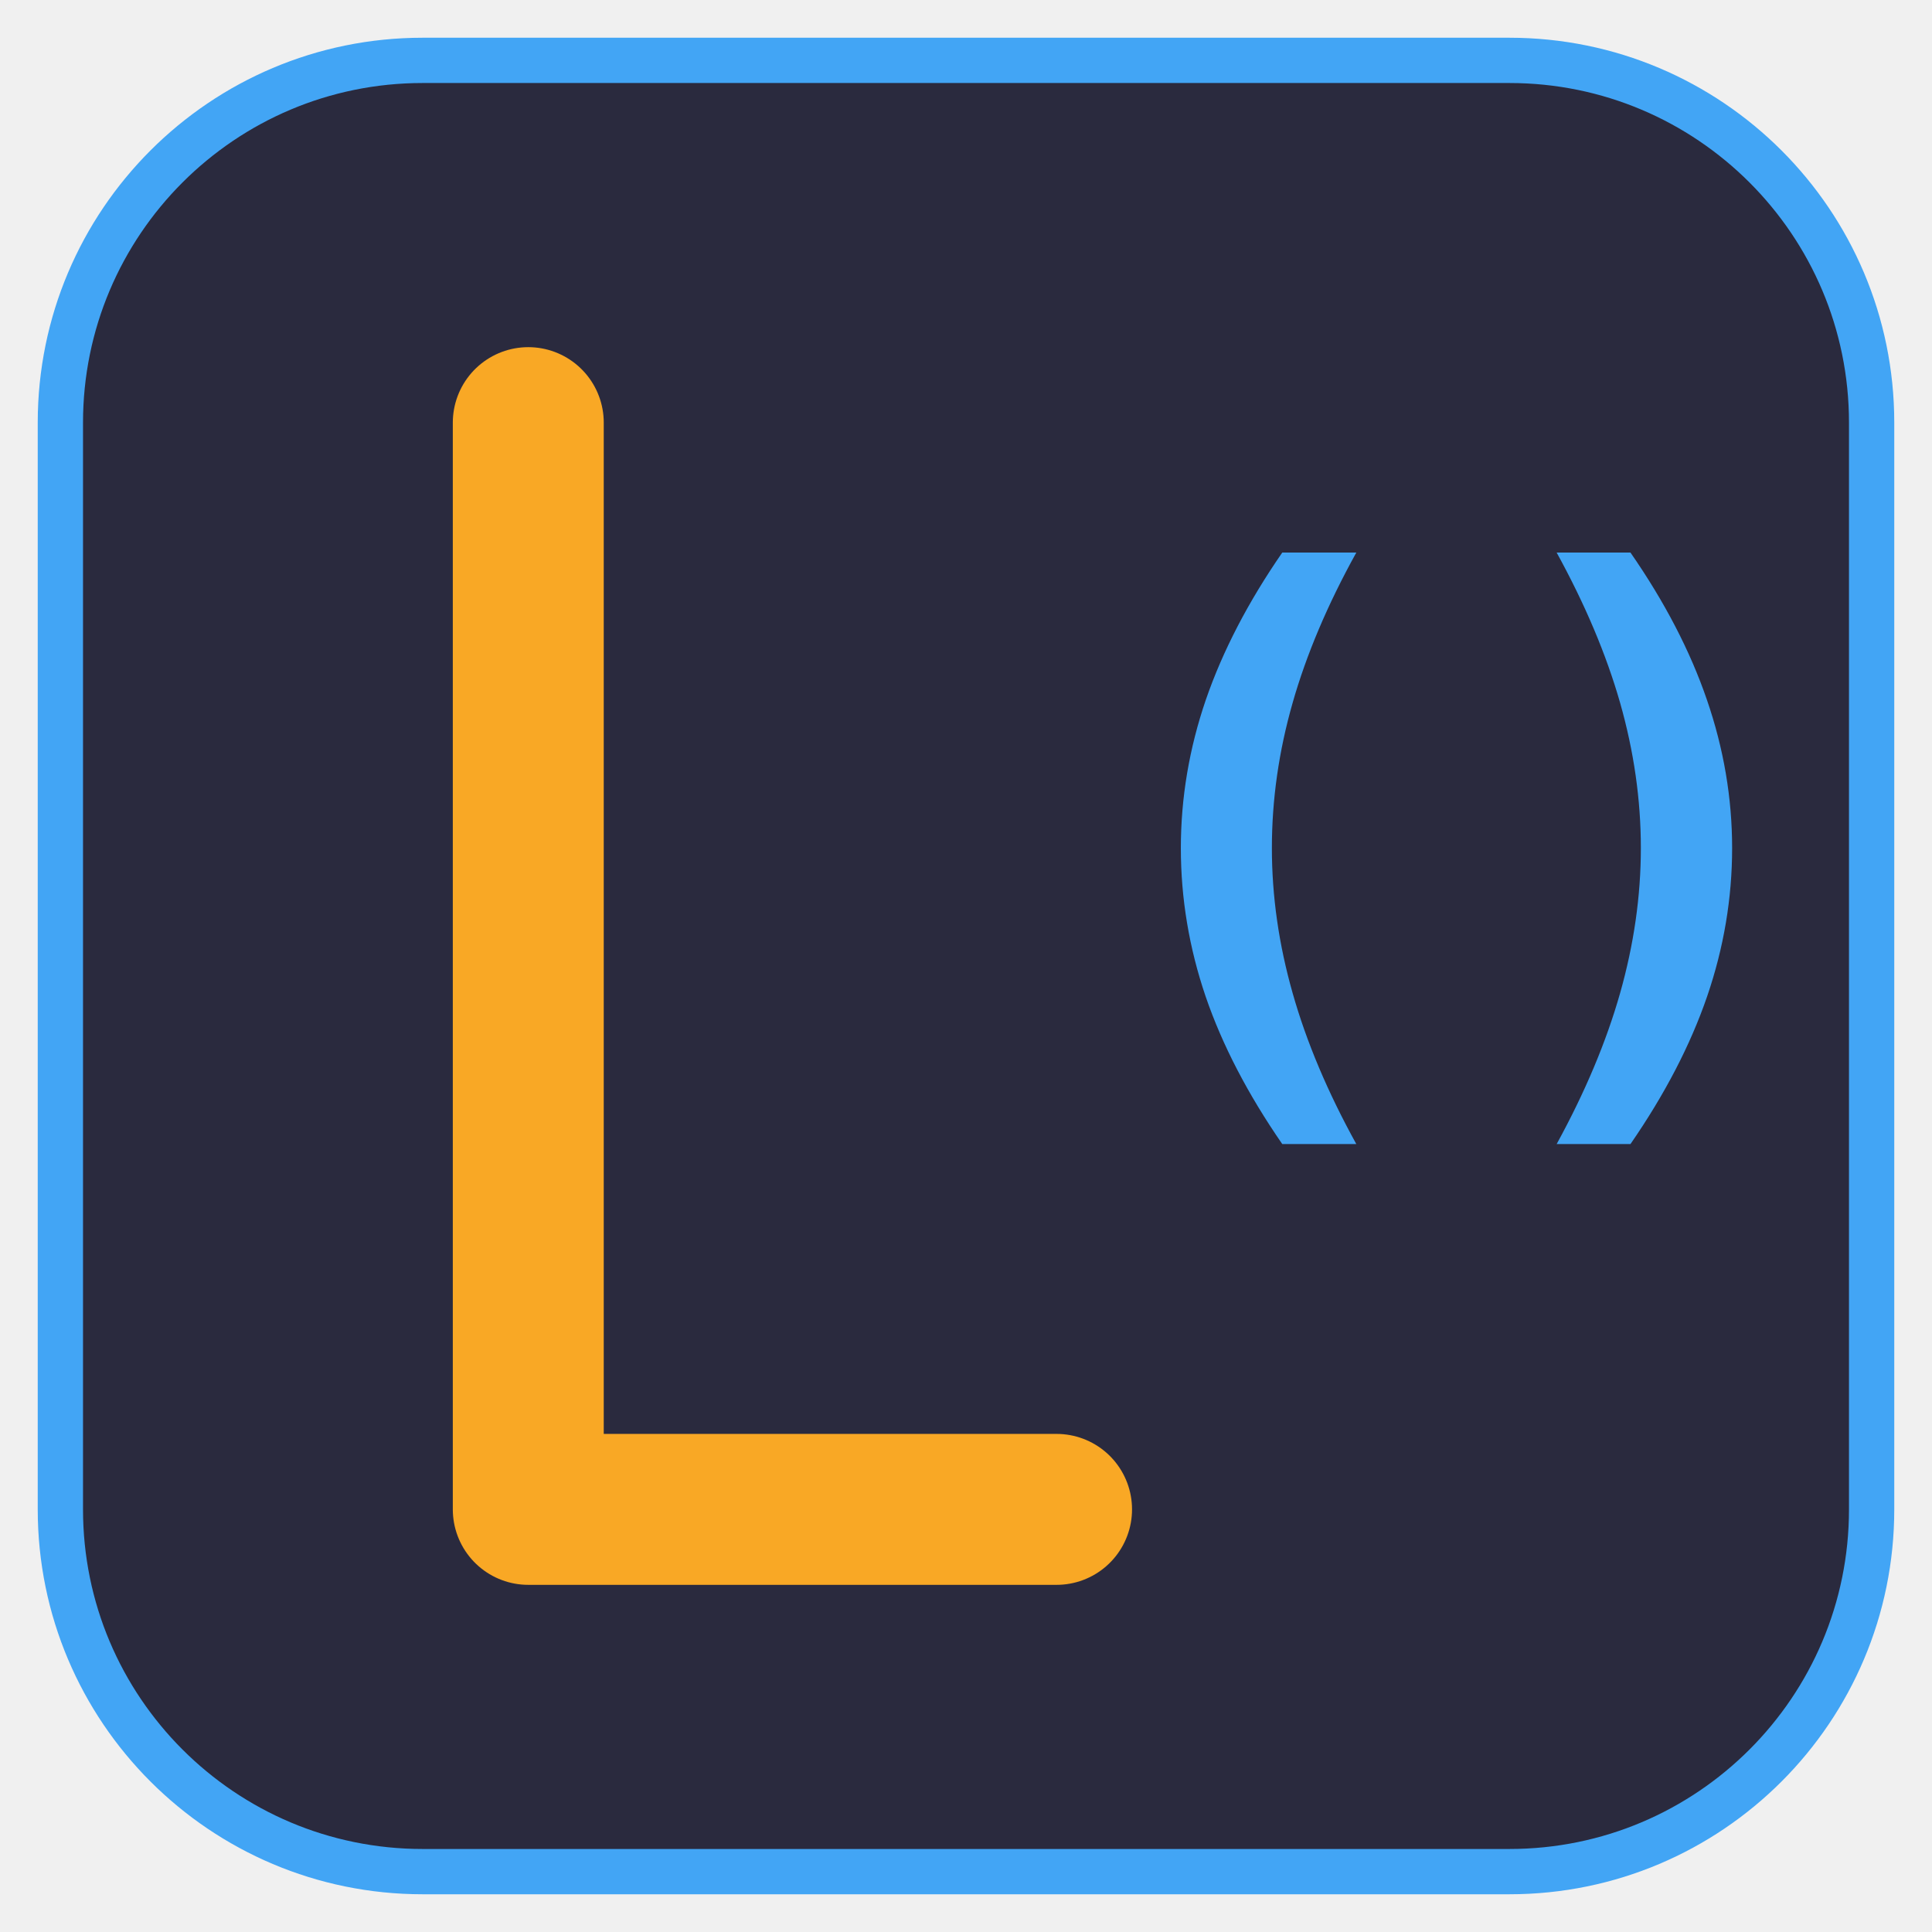
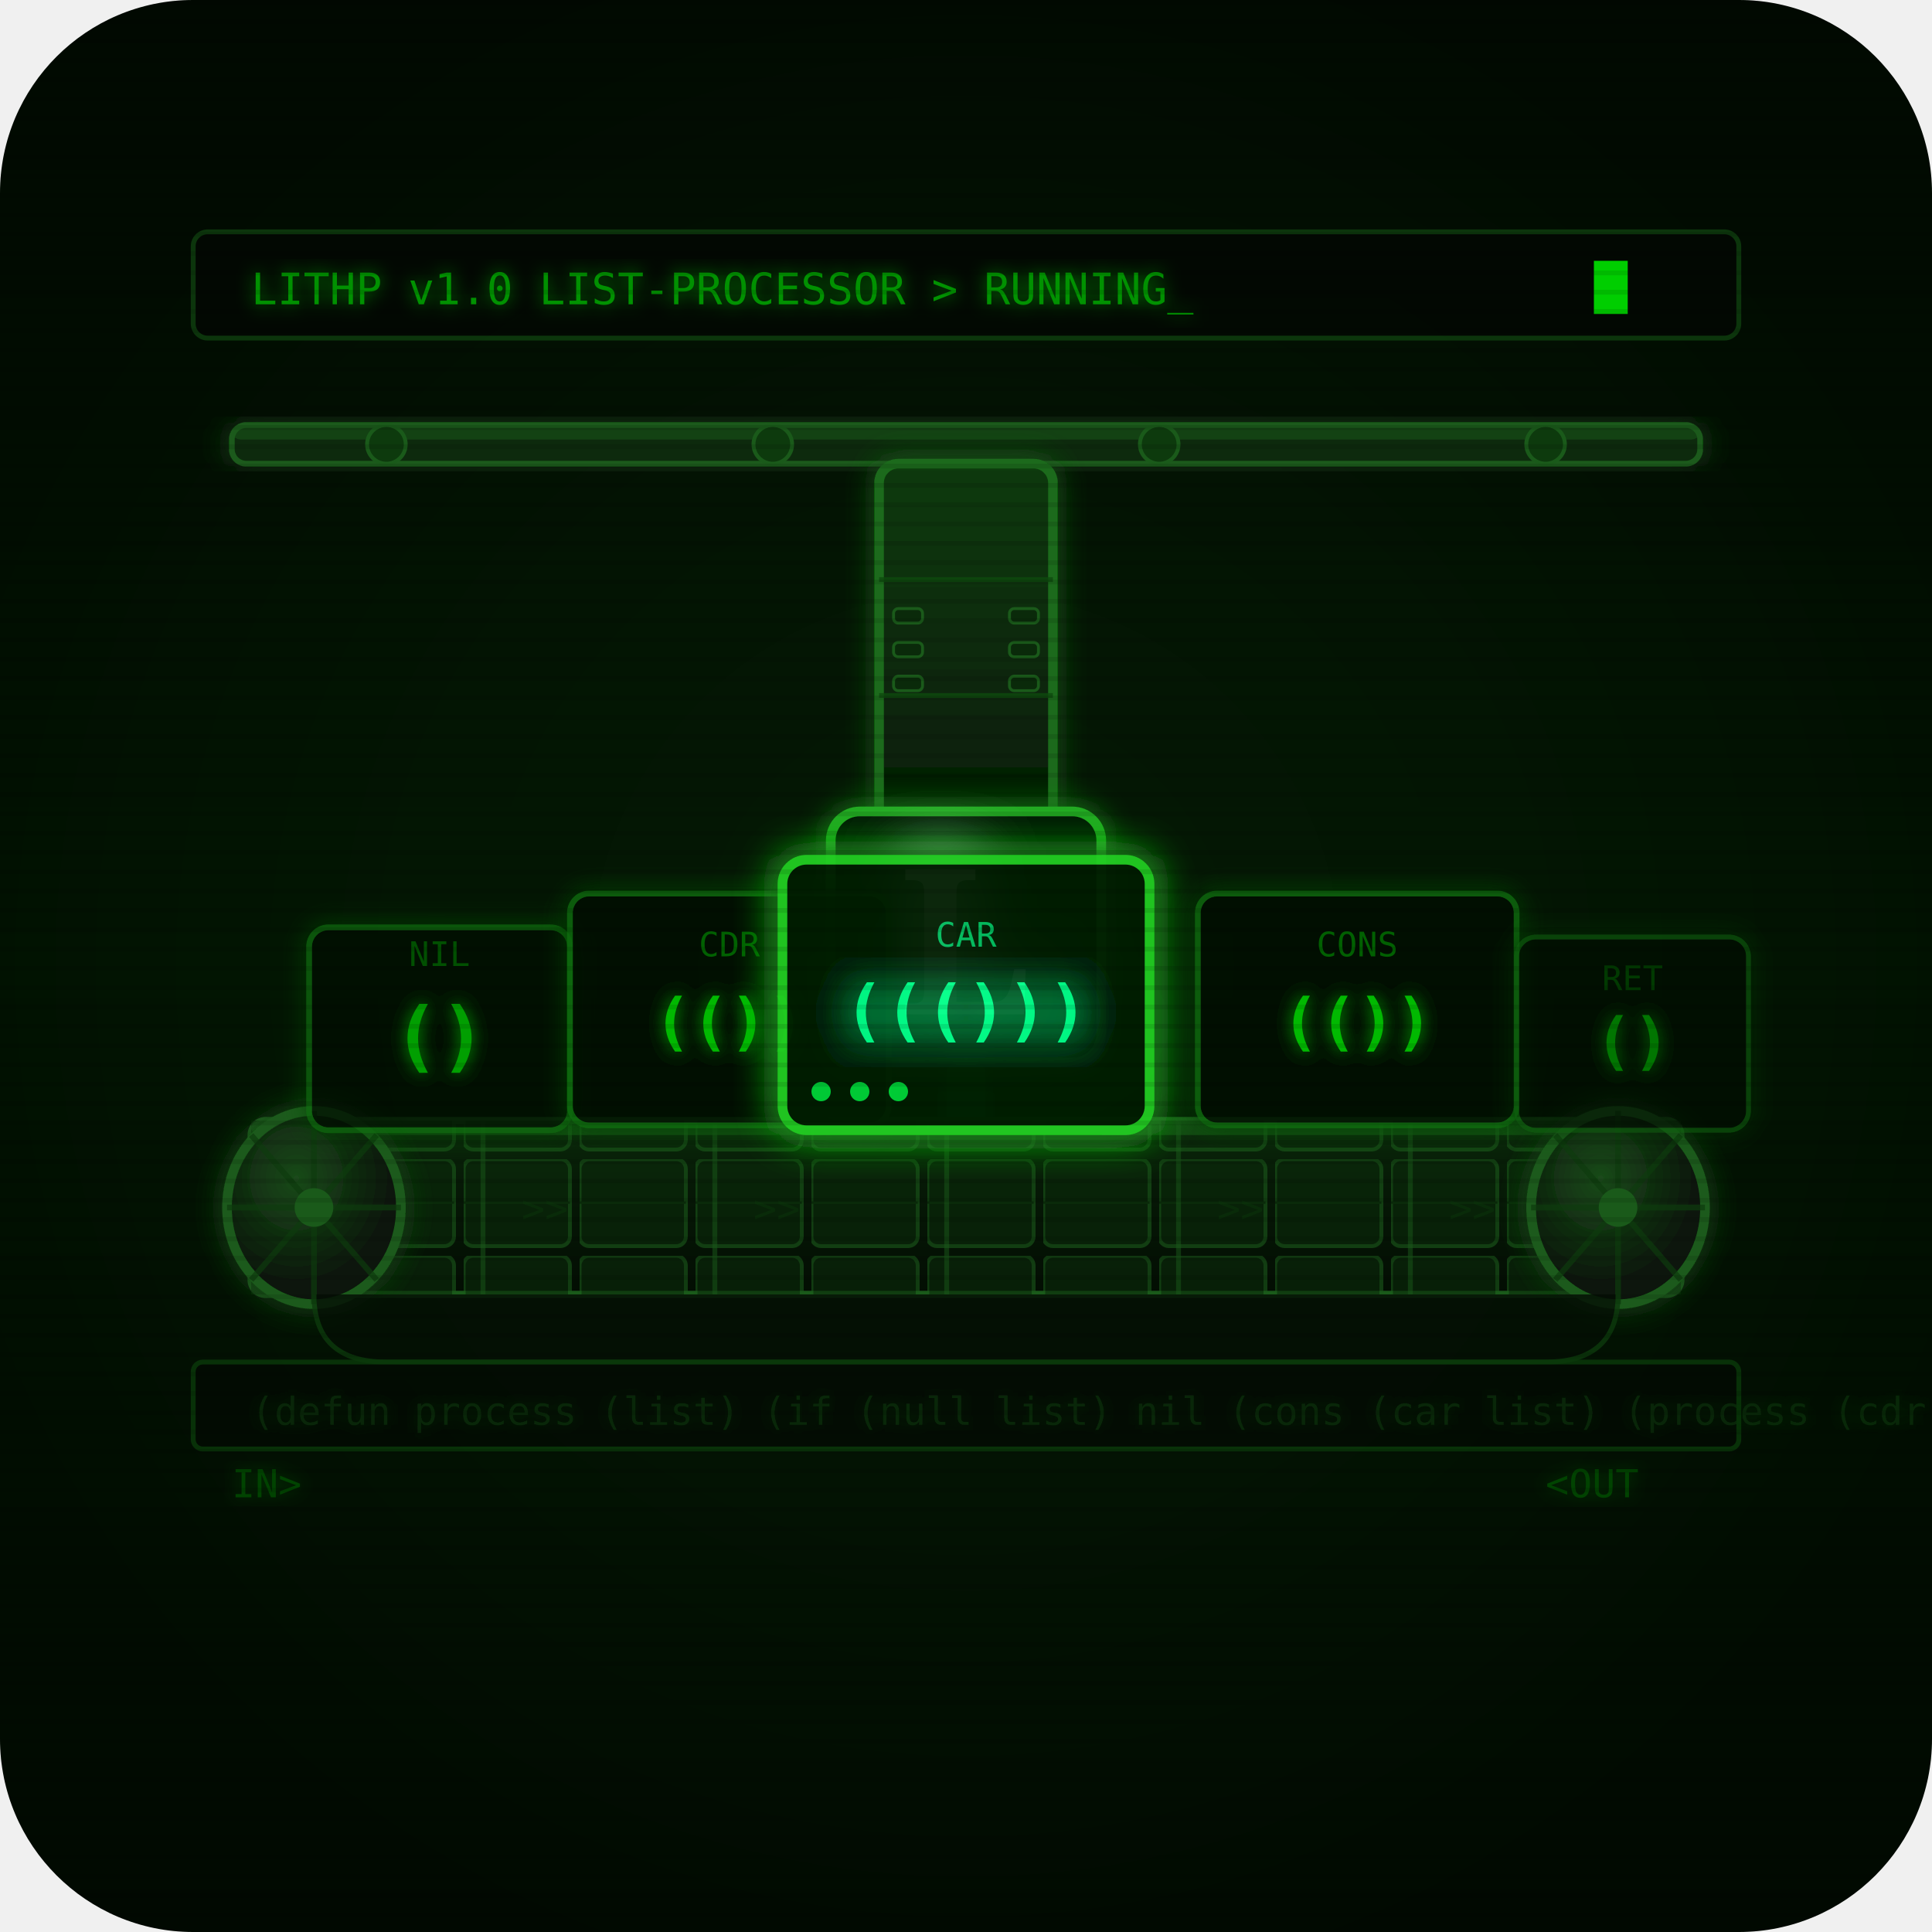
- <svg xmlns="http://www.w3.org/2000/svg" viewBox="0 0 128 128">
-   <rect x="4" y="4" width="120" height="120" rx="24" fill="#2a2a3e" stroke="#42a5f5" stroke-width="3" />
-   <path d="M 35 28 L 35 100 L 70 100" fill="none" stroke="#f9a825" stroke-width="10" stroke-linecap="round" stroke-linejoin="round" />
-   <text x="70" y="70" font-size="44" font-family="monospace" font-weight="bold" fill="#42a5f5">()</text>
+ <svg xmlns="http://www.w3.org/2000/svg" viewBox="0 0 400 400" width="400" height="400">
+   <defs>
+     <radialGradient id="bgGrad" cx="50%" cy="50%" r="55%">
+       <stop offset="0%" stop-color="#050f05" />
+       <stop offset="70%" stop-color="#020802" />
+       <stop offset="100%" stop-color="#010401" />
+     </radialGradient>
+     <linearGradient id="scanAtmo" x1="0%" y1="0%" x2="0%" y2="100%">
+       <stop offset="0%" stop-color="#00ff00" stop-opacity="0.02" />
+       <stop offset="50%" stop-color="#00ff00" stop-opacity="0.05" />
+       <stop offset="100%" stop-color="#00ff00" stop-opacity="0.02" />
+     </linearGradient>
+     <linearGradient id="beltGrad" x1="0%" y1="0%" x2="0%" y2="100%">
+       <stop offset="0%" stop-color="#0a2a0a" />
+       <stop offset="40%" stop-color="#061806" />
+       <stop offset="100%" stop-color="#030e03" />
+     </linearGradient>
+     <radialGradient id="rollerGrad" cx="40%" cy="35%" r="60%">
+       <stop offset="0%" stop-color="#1a4a1a" />
+       <stop offset="100%" stop-color="#071207" />
+     </radialGradient>
+     <linearGradient id="stationGrad" x1="0%" y1="0%" x2="0%" y2="100%">
+       <stop offset="0%" stop-color="#0a3a0a" />
+       <stop offset="100%" stop-color="#051505" />
+     </linearGradient>
+     <radialGradient id="lGlowGrad" cx="50%" cy="50%" r="50%">
+       <stop offset="0%" stop-color="#ffffff" stop-opacity="1" />
+       <stop offset="30%" stop-color="#88ff88" stop-opacity="0.9" />
+       <stop offset="100%" stop-color="#00aa00" stop-opacity="0" />
+     </radialGradient>
+     <radialGradient id="parenGlow" cx="50%" cy="50%" r="50%">
+       <stop offset="0%" stop-color="#00ff88" stop-opacity="0.4" />
+       <stop offset="100%" stop-color="#004400" stop-opacity="0" />
+     </radialGradient>
+     <filter id="crtGlow" x="-20%" y="-20%" width="140%" height="140%">
+       <feGaussianBlur stdDeviation="2.5" result="blur" />
+       <feMerge>
+         <feMergeNode in="blur" />
+         <feMergeNode in="SourceGraphic" />
+       </feMerge>
+     </filter>
+     <filter id="lGlowFilter" x="-60%" y="-60%" width="220%" height="220%">
+       <feGaussianBlur stdDeviation="7" result="blur" />
+       <feMerge>
+         <feMergeNode in="blur" />
+         <feMergeNode in="blur" />
+         <feMergeNode in="SourceGraphic" />
+       </feMerge>
+     </filter>
+     <filter id="termGlow" x="-30%" y="-30%" width="160%" height="160%">
+       <feGaussianBlur stdDeviation="1.8" result="blur" />
+       <feMerge>
+         <feMergeNode in="blur" />
+         <feMergeNode in="SourceGraphic" />
+       </feMerge>
+     </filter>
+     <filter id="strongGlow" x="-40%" y="-40%" width="180%" height="180%">
+       <feGaussianBlur stdDeviation="4" result="blur" />
+       <feMerge>
+         <feMergeNode in="blur" />
+         <feMergeNode in="blur" />
+         <feMergeNode in="SourceGraphic" />
+       </feMerge>
+     </filter>
+     <filter id="softGlow" x="-20%" y="-20%" width="140%" height="140%">
+       <feGaussianBlur stdDeviation="3" result="blur" />
+       <feMerge>
+         <feMergeNode in="blur" />
+         <feMergeNode in="SourceGraphic" />
+       </feMerge>
+     </filter>
+     <pattern id="scanlines" x="0" y="0" width="400" height="4" patternUnits="userSpaceOnUse">
+       <rect width="400" height="1" y="0" fill="#000000" opacity="0.25" />
+       <rect width="400" height="3" y="1" fill="none" />
+     </pattern>
+     <pattern id="beltPattern" x="0" y="0" width="24" height="20" patternUnits="userSpaceOnUse">
+       <rect width="22" height="18" rx="2" fill="#0a2a0a" stroke="#1a5a1a" stroke-width="0.8" />
+       <line x1="0" y1="9" x2="22" y2="9" stroke="#0d3a0d" stroke-width="0.5" />
+     </pattern>
+     <clipPath id="beltClip">
+       <rect x="52" y="232" width="296" height="36" />
+     </clipPath>
+     <clipPath id="leftItemClip">
+       <rect x="62" y="185" width="62" height="50" />
+     </clipPath>
+     <clipPath id="midItemClip">
+       <rect x="160" y="178" width="80" height="58" />
+     </clipPath>
+     <clipPath id="rightItemClip">
+       <rect x="280" y="188" width="58" height="46" />
+     </clipPath>
+   </defs>
+   <rect width="400" height="400" fill="url(#bgGrad)" rx="40" />
+   <rect width="400" height="400" fill="url(#scanAtmo)" rx="40" />
+   <rect x="40" y="48" width="320" height="22" rx="3" fill="#020802" stroke="#0d3a0d" stroke-width="1" opacity="0.9" />
+   <g font-family="monospace" font-size="9" fill="#00cc00" filter="url(#termGlow)" opacity="0.7">
+     <text x="52" y="63">LITHP v1.0  LIST-PROCESSOR  &gt; RUNNING_</text>
+   </g>
+   <rect x="330" y="54" width="7" height="11" fill="#00ff00" opacity="0.8">
+     <animate attributeName="opacity" values="0.8;0;0.8" dur="1.2s" repeatCount="indefinite" />
+   </rect>
+   <rect x="48" y="88" width="304" height="8" rx="3" fill="#0a2a0a" stroke="#1a5a1a" stroke-width="1.2" filter="url(#softGlow)" />
+   <rect x="48" y="88" width="304" height="3" rx="2" fill="#1a5a1a" opacity="0.5" />
+   <g fill="#0d3a0d" stroke="#1a5a1a" stroke-width="0.8">
+     <circle cx="80" cy="92" r="4" />
+     <circle cx="160" cy="92" r="4" />
+     <circle cx="240" cy="92" r="4" />
+     <circle cx="320" cy="92" r="4" />
+   </g>
+   <rect x="182" y="96" width="36" height="90" rx="4" fill="url(#stationGrad)" stroke="#1a6a1a" stroke-width="2" filter="url(#softGlow)" />
+   <line x1="182" y1="120" x2="218" y2="120" stroke="#0d4a0d" stroke-width="1" opacity="0.8" />
+   <line x1="182" y1="144" x2="218" y2="144" stroke="#0d4a0d" stroke-width="1" opacity="0.8" />
+   <line x1="182" y1="168" x2="218" y2="168" stroke="#0d4a0d" stroke-width="1" opacity="0.8" />
+   <g fill="#0a2a0a" stroke="#1a5a1a" stroke-width="0.6">
+     <rect x="185" y="126" width="6" height="3" rx="1" />
+     <rect x="185" y="133" width="6" height="3" rx="1" />
+     <rect x="185" y="140" width="6" height="3" rx="1" />
+     <rect x="209" y="126" width="6" height="3" rx="1" />
+     <rect x="209" y="133" width="6" height="3" rx="1" />
+     <rect x="209" y="140" width="6" height="3" rx="1" />
+   </g>
+   <rect x="172" y="168" width="56" height="52" rx="6" fill="#030e03" stroke="#22aa22" stroke-width="2" filter="url(#softGlow)" />
+   <rect x="173" y="169" width="54" height="50" rx="5" fill="#00ff44" opacity="0.05" />
+   <text x="200" y="210" font-family="Georgia, serif" font-size="42" font-weight="bold" text-anchor="middle" fill="#00ff44" filter="url(#lGlowFilter)" opacity="0.4">L</text>
+   <text x="200" y="210" font-family="Georgia, serif" font-size="42" font-weight="bold" text-anchor="middle" fill="#ffffff" filter="url(#lGlowFilter)">L</text>
+   <rect x="196" y="220" width="8" height="14" rx="2" fill="#00ff44" opacity="0.3" filter="url(#crtGlow)" />
+   <rect x="194" y="226" width="12" height="6" rx="1" fill="#00ff44" opacity="0.15" />
+   <rect x="52" y="232" width="296" height="36" rx="3" fill="url(#beltGrad)" stroke="#1a5a1a" stroke-width="1.5" />
+   <g clip-path="url(#beltClip)" opacity="0.6">
+     <rect x="52" y="232" width="296" height="36" fill="url(#beltPattern)" />
+   </g>
+   <rect x="52" y="232" width="296" height="3" rx="2" fill="#1a6a1a" opacity="0.5" />
+   <g stroke="#1a5a1a" stroke-width="1" opacity="0.5">
+     <line x1="100" y1="232" x2="100" y2="268" />
+     <line x1="148" y1="232" x2="148" y2="268" />
+     <line x1="196" y1="232" x2="196" y2="268" />
+     <line x1="244" y1="232" x2="244" y2="268" />
+     <line x1="292" y1="232" x2="292" y2="268" />
+   </g>
+   <g font-family="monospace" font-size="8" fill="#0a3a0a" opacity="0.4">
+     <text x="108" y="253">&gt;&gt;</text>
+     <text x="156" y="253">&gt;&gt;</text>
+     <text x="252" y="253">&gt;&gt;</text>
+     <text x="300" y="253">&gt;&gt;</text>
+   </g>
+   <ellipse cx="65" cy="250" rx="18" ry="20" fill="url(#rollerGrad)" stroke="#1a5a1a" stroke-width="2" filter="url(#softGlow)" />
+   <g stroke="#0d3a0d" stroke-width="1.2" opacity="0.7">
+     <line x1="65" y1="230" x2="65" y2="270" />
+     <line x1="47" y1="250" x2="83" y2="250" />
+     <line x1="52" y1="235" x2="78" y2="265" />
+     <line x1="78" y1="235" x2="52" y2="265" />
+   </g>
+   <circle cx="65" cy="250" r="4" fill="#1a5a1a" />
+   <ellipse cx="335" cy="250" rx="18" ry="20" fill="url(#rollerGrad)" stroke="#1a5a1a" stroke-width="2" filter="url(#softGlow)" />
+   <g stroke="#0d3a0d" stroke-width="1.2" opacity="0.7">
+     <line x1="335" y1="230" x2="335" y2="270" />
+     <line x1="317" y1="250" x2="353" y2="250" />
+     <line x1="322" y1="235" x2="348" y2="265" />
+     <line x1="348" y1="235" x2="322" y2="265" />
+   </g>
+   <circle cx="335" cy="250" r="4" fill="#1a5a1a" />
+   <path d="M 65 268 Q 65 282 80 282 L 320 282 Q 335 282 335 268" fill="#040f04" stroke="#0d3a0d" stroke-width="1" opacity="0.8" />
+   <g filter="url(#crtGlow)" opacity="0.75">
+     <rect x="64" y="192" width="54" height="42" rx="4" fill="#020e02" stroke="#0d6a0d" stroke-width="1.2" />
+     <text x="91" y="220" font-family="monospace" font-size="16" font-weight="bold" text-anchor="middle" fill="#00cc00" filter="url(#termGlow)">()</text>
+     <text x="91" y="200" font-family="monospace" font-size="7" text-anchor="middle" fill="#008800" opacity="0.7">NIL</text>
+   </g>
+   <g filter="url(#crtGlow)" opacity="0.82">
+     <rect x="118" y="185" width="66" height="48" rx="4" fill="#020e02" stroke="#0d6a0d" stroke-width="1.2" />
+     <text x="151" y="216" font-family="monospace" font-size="13" font-weight="bold" text-anchor="middle" fill="#00dd00" filter="url(#termGlow)">(())</text>
+     <text x="151" y="198" font-family="monospace" font-size="7" text-anchor="middle" fill="#009900" opacity="0.7">CDR</text>
+   </g>
+   <ellipse cx="200" cy="212" rx="42" ry="22" fill="#00ff44" opacity="0.06" filter="url(#strongGlow)" />
+   <g filter="url(#strongGlow)" opacity="0.95">
+     <rect x="162" y="178" width="76" height="56" rx="5" fill="#021402" stroke="#22cc22" stroke-width="2" />
+     <rect x="163" y="179" width="74" height="54" rx="4" fill="#00ff44" opacity="0.04" />
+     <text x="200" y="214" font-family="monospace" font-size="14" font-weight="bold" text-anchor="middle" fill="#00ff88" filter="url(#strongGlow)">((()))</text>
+     <text x="200" y="196" font-family="monospace" font-size="7" text-anchor="middle" fill="#00cc66" opacity="0.9">CAR</text>
+     <g fill="#00ff44" opacity="0.8">
+       <circle cx="170" cy="226" r="2">
+         <animate attributeName="opacity" values="0.8;0.2;0.8" dur="0.8s" repeatCount="indefinite" />
+       </circle>
+       <circle cx="178" cy="226" r="2">
+         <animate attributeName="opacity" values="0.2;0.8;0.2" dur="0.8s" repeatCount="indefinite" />
+       </circle>
+       <circle cx="186" cy="226" r="2">
+         <animate attributeName="opacity" values="0.8;0.2;0.8" dur="0.8s" repeatCount="indefinite" />
+       </circle>
+     </g>
+   </g>
+   <g filter="url(#crtGlow)" opacity="0.82">
+     <rect x="248" y="185" width="66" height="48" rx="4" fill="#020e02" stroke="#0d6a0d" stroke-width="1.2" />
+     <text x="281" y="216" font-family="monospace" font-size="13" font-weight="bold" text-anchor="middle" fill="#00dd00" filter="url(#termGlow)">(())</text>
+     <text x="281" y="198" font-family="monospace" font-size="7" text-anchor="middle" fill="#009900" opacity="0.7">CONS</text>
+   </g>
+   <g filter="url(#crtGlow)" opacity="0.65">
+     <rect x="314" y="194" width="48" height="40" rx="4" fill="#020e02" stroke="#0a5a0a" stroke-width="1" />
+     <text x="338" y="220" font-family="monospace" font-size="13" font-weight="bold" text-anchor="middle" fill="#00aa00" filter="url(#termGlow)">()</text>
+     <text x="338" y="205" font-family="monospace" font-size="7" text-anchor="middle" fill="#007700" opacity="0.6">RET</text>
+   </g>
+   <rect x="40" y="282" width="320" height="18" rx="2" fill="#020a02" stroke="#0a3a0a" stroke-width="1" opacity="0.8" />
+   <g font-family="monospace" font-size="8" fill="#083808" filter="url(#termGlow)" opacity="0.6">
+     <text x="52" y="295">(defun process (list) (if (null list) nil (cons (car list) (process (cdr list)))))</text>
+   </g>
+   <g font-family="monospace" font-size="8" fill="#006600" filter="url(#termGlow)" opacity="0.6">
+     <text x="48" y="310">IN&gt;</text>
+   </g>
+   <g font-family="monospace" font-size="8" fill="#006600" filter="url(#termGlow)" opacity="0.6">
+     <text x="320" y="310">&lt;OUT</text>
+   </g>
+   <rect width="400" height="400" fill="url(#scanlines)" rx="40" opacity="0.4" />
</svg>
